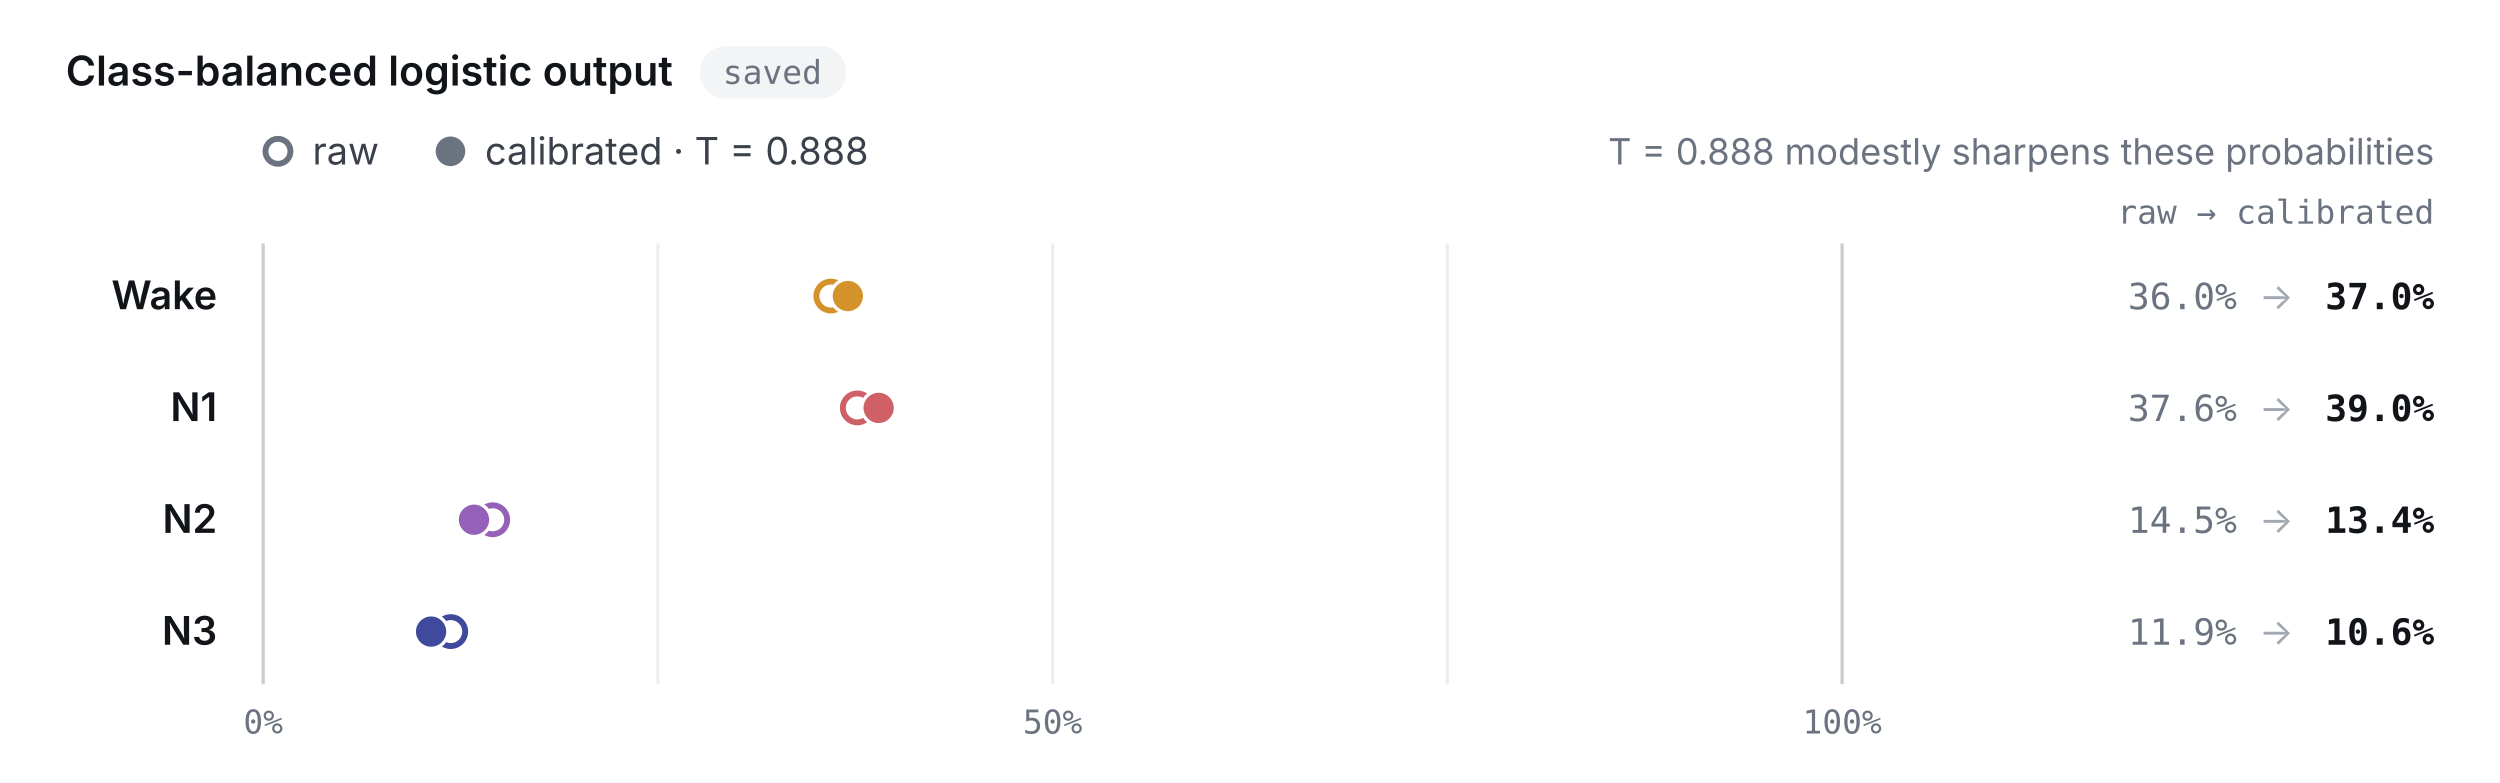
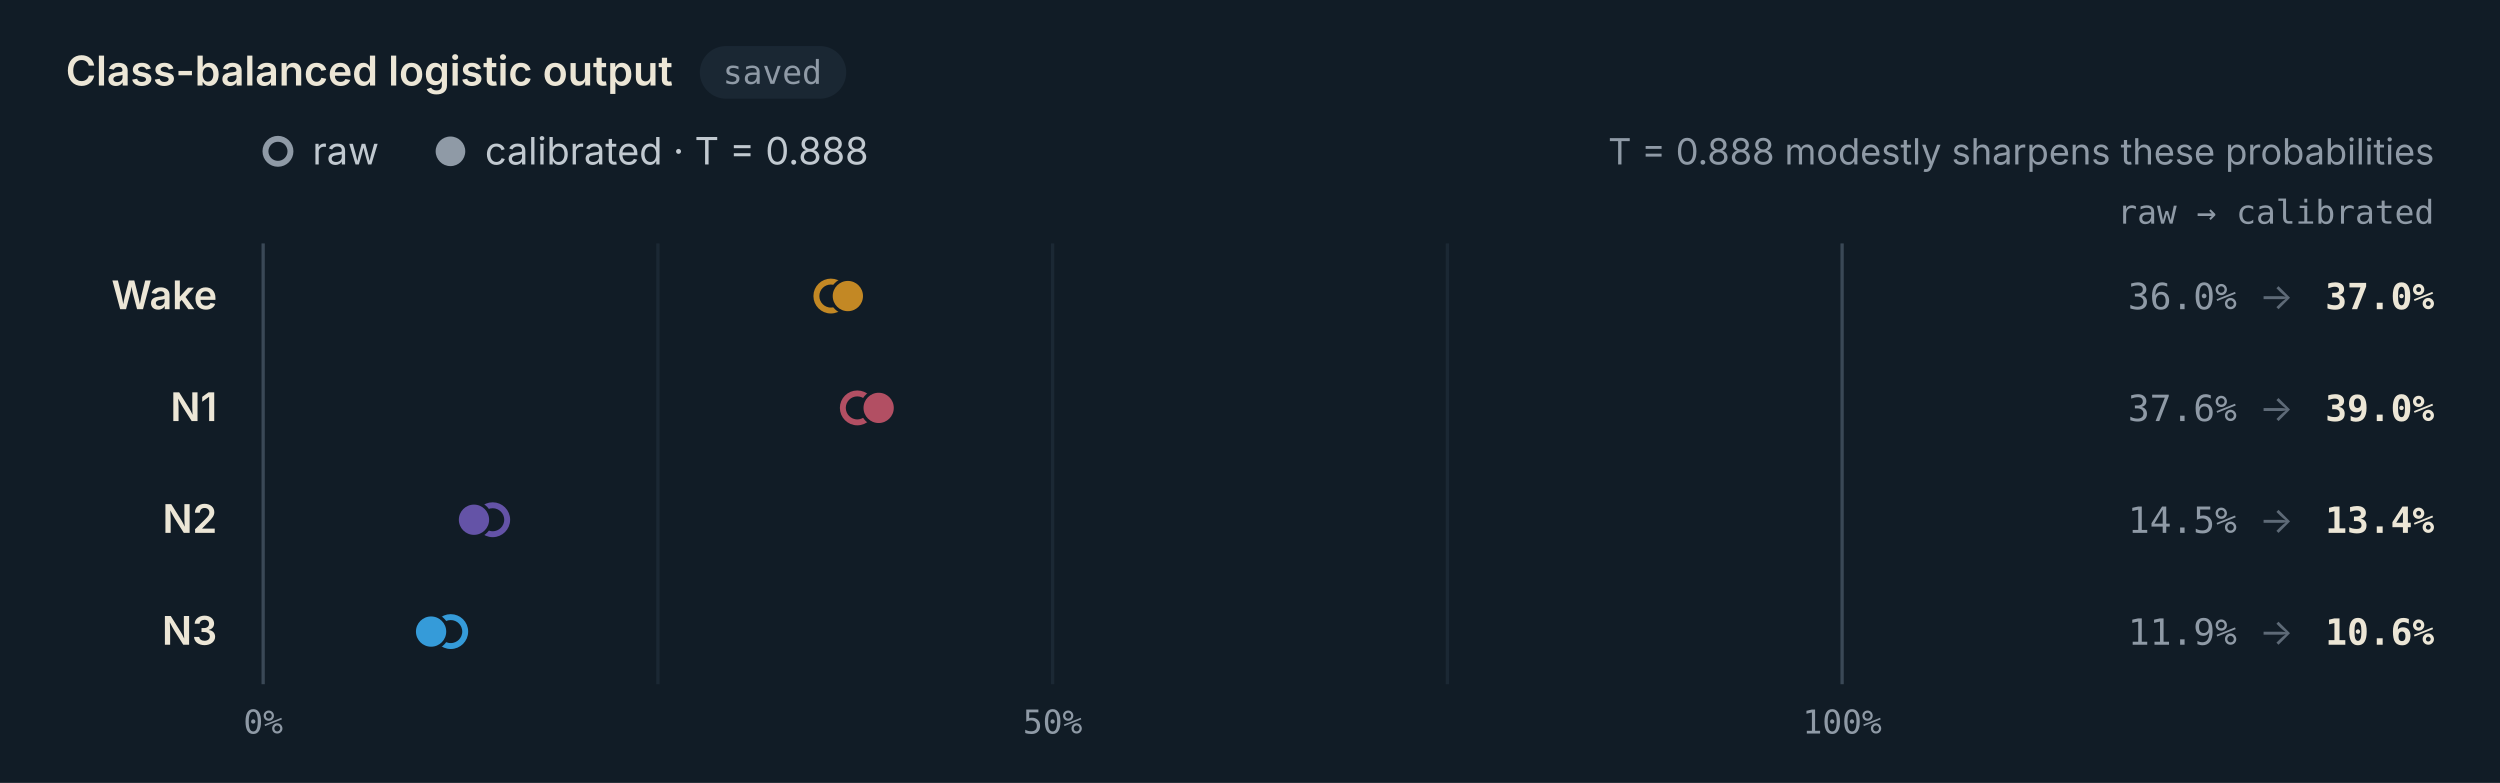
<svg xmlns="http://www.w3.org/2000/svg" width="760" height="238" viewBox="0 0 760 238" role="img" aria-labelledby="title desc" font-family="-apple-system,BlinkMacSystemFont,'Segoe UI',Inter,Roboto,Helvetica,Arial,sans-serif">
-   <rect width="760" height="238" fill="#ffffff" />
-   <text x="20.00" y="26.00" fill="#111418" font-size="12.5" font-weight="600" text-anchor="start">Class-balanced logistic output</text>
-   <rect x="212.75" y="14.00" width="44.50" height="16.00" fill="#f3f4f6" rx="8" />
-   <text x="219.75" y="25.50" fill="#6b7380" font-size="10" font-weight="500" text-anchor="start" font-family="'SF Mono',ui-monospace,SFMono-Regular,Menlo,Consolas,monospace">saved</text>
-   <line x1="80.00" y1="74.00" x2="80.00" y2="208.00" stroke="#c9ced5" stroke-width="1" opacity="1" stroke-linecap="butt" />
-   <text x="80.00" y="223.00" fill="#6b7380" font-size="10" font-weight="400" text-anchor="middle" font-family="'SF Mono',ui-monospace,SFMono-Regular,Menlo,Consolas,monospace">0%</text>
-   <line x1="200.00" y1="74.00" x2="200.00" y2="208.00" stroke="#eceef1" stroke-width="1" opacity="1" stroke-linecap="butt" />
-   <line x1="320.00" y1="74.00" x2="320.00" y2="208.00" stroke="#eceef1" stroke-width="1" opacity="1" stroke-linecap="butt" />
-   <text x="320.00" y="223.00" fill="#6b7380" font-size="10" font-weight="400" text-anchor="middle" font-family="'SF Mono',ui-monospace,SFMono-Regular,Menlo,Consolas,monospace">50%</text>
-   <line x1="440.00" y1="74.00" x2="440.00" y2="208.00" stroke="#eceef1" stroke-width="1" opacity="1" stroke-linecap="butt" />
-   <line x1="560.00" y1="74.00" x2="560.00" y2="208.00" stroke="#c9ced5" stroke-width="1" opacity="1" stroke-linecap="butt" />
-   <text x="560.00" y="223.00" fill="#6b7380" font-size="10" font-weight="400" text-anchor="middle" font-family="'SF Mono',ui-monospace,SFMono-Regular,Menlo,Consolas,monospace">100%</text>
-   <text x="740.00" y="68.00" fill="#6b7380" font-size="10" font-weight="500" text-anchor="end" font-family="'SF Mono',ui-monospace,SFMono-Regular,Menlo,Consolas,monospace">raw → calibrated</text>
-   <text x="66.00" y="94.00" fill="#111418" font-size="12" font-weight="600" text-anchor="end">Wake</text>
-   <line x1="252.58" y1="90.00" x2="257.75" y2="90.00" stroke="#d4922a" stroke-width="2.4" opacity="0.45" stroke-linecap="round" />
-   <circle cx="252.58" cy="90.00" r="4.40" fill="#ffffff" stroke="#d4922a" stroke-width="1.8" />
-   <circle cx="257.75" cy="90.00" r="5.60" fill="#ffffff" />
-   <circle cx="257.75" cy="90.00" r="4.60" fill="#d4922a" />
-   <text x="680.00" y="94.00" fill="#6b7380" font-size="11" font-weight="400" text-anchor="end" font-family="'SF Mono',ui-monospace,SFMono-Regular,Menlo,Consolas,monospace">36.0%</text>
-   <text x="692.00" y="94.00" fill="#a3a9b2" font-size="11" font-weight="400" text-anchor="middle">→</text>
-   <text x="740.00" y="94.00" fill="#111418" font-size="11" font-weight="600" text-anchor="end" font-family="'SF Mono',ui-monospace,SFMono-Regular,Menlo,Consolas,monospace">37.0%</text>
-   <text x="66.00" y="128.00" fill="#111418" font-size="12" font-weight="600" text-anchor="end">N1</text>
-   <line x1="260.62" y1="124.00" x2="267.11" y2="124.00" stroke="#cf6068" stroke-width="2.4" opacity="0.45" stroke-linecap="round" />
-   <circle cx="260.62" cy="124.00" r="4.40" fill="#ffffff" stroke="#cf6068" stroke-width="1.8" />
-   <circle cx="267.11" cy="124.00" r="5.60" fill="#ffffff" />
-   <circle cx="267.11" cy="124.00" r="4.60" fill="#cf6068" />
-   <text x="680.00" y="128.00" fill="#6b7380" font-size="11" font-weight="400" text-anchor="end" font-family="'SF Mono',ui-monospace,SFMono-Regular,Menlo,Consolas,monospace">37.6%</text>
-   <text x="692.00" y="128.00" fill="#a3a9b2" font-size="11" font-weight="400" text-anchor="middle">→</text>
-   <text x="740.00" y="128.00" fill="#111418" font-size="11" font-weight="600" text-anchor="end" font-family="'SF Mono',ui-monospace,SFMono-Regular,Menlo,Consolas,monospace">39.0%</text>
-   <text x="66.00" y="162.00" fill="#111418" font-size="12" font-weight="600" text-anchor="end">N2</text>
-   <line x1="149.78" y1="158.00" x2="144.09" y2="158.00" stroke="#9460b8" stroke-width="2.4" opacity="0.45" stroke-linecap="round" />
-   <circle cx="149.78" cy="158.00" r="4.40" fill="#ffffff" stroke="#9460b8" stroke-width="1.8" />
-   <circle cx="144.09" cy="158.00" r="5.60" fill="#ffffff" />
-   <circle cx="144.09" cy="158.00" r="4.60" fill="#9460b8" />
-   <text x="680.00" y="162.00" fill="#6b7380" font-size="11" font-weight="400" text-anchor="end" font-family="'SF Mono',ui-monospace,SFMono-Regular,Menlo,Consolas,monospace">14.5%</text>
-   <text x="692.00" y="162.00" fill="#a3a9b2" font-size="11" font-weight="400" text-anchor="middle">→</text>
-   <text x="740.00" y="162.00" fill="#111418" font-size="11" font-weight="600" text-anchor="end" font-family="'SF Mono',ui-monospace,SFMono-Regular,Menlo,Consolas,monospace">13.4%</text>
-   <text x="66.00" y="196.00" fill="#111418" font-size="12" font-weight="600" text-anchor="end">N3</text>
-   <line x1="137.02" y1="192.00" x2="131.05" y2="192.00" stroke="#3f4a9c" stroke-width="2.4" opacity="0.45" stroke-linecap="round" />
-   <circle cx="137.02" cy="192.00" r="4.40" fill="#ffffff" stroke="#3f4a9c" stroke-width="1.8" />
-   <circle cx="131.05" cy="192.00" r="5.60" fill="#ffffff" />
-   <circle cx="131.05" cy="192.00" r="4.60" fill="#3f4a9c" />
-   <text x="680.00" y="196.00" fill="#6b7380" font-size="11" font-weight="400" text-anchor="end" font-family="'SF Mono',ui-monospace,SFMono-Regular,Menlo,Consolas,monospace">11.9%</text>
-   <text x="692.00" y="196.00" fill="#a3a9b2" font-size="11" font-weight="400" text-anchor="middle">→</text>
-   <text x="740.00" y="196.00" fill="#111418" font-size="11" font-weight="600" text-anchor="end" font-family="'SF Mono',ui-monospace,SFMono-Regular,Menlo,Consolas,monospace">10.6%</text>
-   <circle cx="84.50" cy="46.00" r="3.80" fill="#ffffff" stroke="#6b7380" stroke-width="1.8" />
-   <text x="95.00" y="50.00" fill="#3a414b" font-size="11.5" font-weight="400" text-anchor="start">raw</text>
-   <circle cx="136.94" cy="46.00" r="4.50" fill="#6b7380" />
-   <text x="147.44" y="50.00" fill="#3a414b" font-size="11.5" font-weight="400" text-anchor="start">calibrated · T = 0.888</text>
-   <text x="740.00" y="50.00" fill="#6b7380" font-size="11" font-weight="400" text-anchor="end">T = 0.888 modestly sharpens these probabilities</text>
+   <rect width="760" height="238" fill="#111c26" />
+   <text x="20.00" y="26.00" fill="#ece6d6" font-size="12.5" font-weight="600" text-anchor="start">Class-balanced logistic output</text>
+   <rect x="212.75" y="14.00" width="44.50" height="16.00" fill="#1a2733" rx="8" />
+   <text x="219.75" y="25.50" fill="#8f9aa6" font-size="10" font-weight="500" text-anchor="start" font-family="'SF Mono',ui-monospace,SFMono-Regular,Menlo,Consolas,monospace">saved</text>
+   <line x1="80.00" y1="74.00" x2="80.00" y2="208.00" stroke="#3a4856" stroke-width="1" opacity="1" stroke-linecap="butt" />
+   <text x="80.00" y="223.00" fill="#8f9aa6" font-size="10" font-weight="400" text-anchor="middle" font-family="'SF Mono',ui-monospace,SFMono-Regular,Menlo,Consolas,monospace">0%</text>
+   <line x1="200.00" y1="74.00" x2="200.00" y2="208.00" stroke="#1b2834" stroke-width="1" opacity="1" stroke-linecap="butt" />
+   <line x1="320.00" y1="74.00" x2="320.00" y2="208.00" stroke="#1b2834" stroke-width="1" opacity="1" stroke-linecap="butt" />
+   <text x="320.00" y="223.00" fill="#8f9aa6" font-size="10" font-weight="400" text-anchor="middle" font-family="'SF Mono',ui-monospace,SFMono-Regular,Menlo,Consolas,monospace">50%</text>
+   <line x1="440.00" y1="74.00" x2="440.00" y2="208.00" stroke="#1b2834" stroke-width="1" opacity="1" stroke-linecap="butt" />
+   <line x1="560.00" y1="74.00" x2="560.00" y2="208.00" stroke="#3a4856" stroke-width="1" opacity="1" stroke-linecap="butt" />
+   <text x="560.00" y="223.00" fill="#8f9aa6" font-size="10" font-weight="400" text-anchor="middle" font-family="'SF Mono',ui-monospace,SFMono-Regular,Menlo,Consolas,monospace">100%</text>
+   <text x="740.00" y="68.00" fill="#8f9aa6" font-size="10" font-weight="500" text-anchor="end" font-family="'SF Mono',ui-monospace,SFMono-Regular,Menlo,Consolas,monospace">raw → calibrated</text>
+   <text x="66.00" y="94.00" fill="#ece6d6" font-size="12" font-weight="600" text-anchor="end">Wake</text>
+   <line x1="252.58" y1="90.00" x2="257.75" y2="90.00" stroke="#c38824" stroke-width="2.4" opacity="0.45" stroke-linecap="round" />
+   <circle cx="252.58" cy="90.00" r="4.40" fill="#111c26" stroke="#c38824" stroke-width="1.8" />
+   <circle cx="257.75" cy="90.00" r="5.60" fill="#111c26" />
+   <circle cx="257.75" cy="90.00" r="4.60" fill="#c38824" />
+   <text x="680.00" y="94.00" fill="#8f9aa6" font-size="11" font-weight="400" text-anchor="end" font-family="'SF Mono',ui-monospace,SFMono-Regular,Menlo,Consolas,monospace">36.0%</text>
+   <text x="692.00" y="94.00" fill="#5e6a77" font-size="11" font-weight="400" text-anchor="middle">→</text>
+   <text x="740.00" y="94.00" fill="#ece6d6" font-size="11" font-weight="600" text-anchor="end" font-family="'SF Mono',ui-monospace,SFMono-Regular,Menlo,Consolas,monospace">37.0%</text>
+   <text x="66.00" y="128.00" fill="#ece6d6" font-size="12" font-weight="600" text-anchor="end">N1</text>
+   <line x1="260.62" y1="124.00" x2="267.11" y2="124.00" stroke="#b24f63" stroke-width="2.4" opacity="0.45" stroke-linecap="round" />
+   <circle cx="260.62" cy="124.00" r="4.40" fill="#111c26" stroke="#b24f63" stroke-width="1.8" />
+   <circle cx="267.11" cy="124.00" r="5.60" fill="#111c26" />
+   <circle cx="267.11" cy="124.00" r="4.60" fill="#b24f63" />
+   <text x="680.00" y="128.00" fill="#8f9aa6" font-size="11" font-weight="400" text-anchor="end" font-family="'SF Mono',ui-monospace,SFMono-Regular,Menlo,Consolas,monospace">37.6%</text>
+   <text x="692.00" y="128.00" fill="#5e6a77" font-size="11" font-weight="400" text-anchor="middle">→</text>
+   <text x="740.00" y="128.00" fill="#ece6d6" font-size="11" font-weight="600" text-anchor="end" font-family="'SF Mono',ui-monospace,SFMono-Regular,Menlo,Consolas,monospace">39.0%</text>
+   <text x="66.00" y="162.00" fill="#ece6d6" font-size="12" font-weight="600" text-anchor="end">N2</text>
+   <line x1="149.78" y1="158.00" x2="144.09" y2="158.00" stroke="#6453a7" stroke-width="2.4" opacity="0.45" stroke-linecap="round" />
+   <circle cx="149.78" cy="158.00" r="4.40" fill="#111c26" stroke="#6453a7" stroke-width="1.8" />
+   <circle cx="144.09" cy="158.00" r="5.60" fill="#111c26" />
+   <circle cx="144.09" cy="158.00" r="4.60" fill="#6453a7" />
+   <text x="680.00" y="162.00" fill="#8f9aa6" font-size="11" font-weight="400" text-anchor="end" font-family="'SF Mono',ui-monospace,SFMono-Regular,Menlo,Consolas,monospace">14.5%</text>
+   <text x="692.00" y="162.00" fill="#5e6a77" font-size="11" font-weight="400" text-anchor="middle">→</text>
+   <text x="740.00" y="162.00" fill="#ece6d6" font-size="11" font-weight="600" text-anchor="end" font-family="'SF Mono',ui-monospace,SFMono-Regular,Menlo,Consolas,monospace">13.4%</text>
+   <text x="66.00" y="196.00" fill="#ece6d6" font-size="12" font-weight="600" text-anchor="end">N3</text>
+   <line x1="137.02" y1="192.00" x2="131.05" y2="192.00" stroke="#359bd9" stroke-width="2.4" opacity="0.45" stroke-linecap="round" />
+   <circle cx="137.02" cy="192.00" r="4.40" fill="#111c26" stroke="#359bd9" stroke-width="1.8" />
+   <circle cx="131.05" cy="192.00" r="5.60" fill="#111c26" />
+   <circle cx="131.05" cy="192.00" r="4.60" fill="#359bd9" />
+   <text x="680.00" y="196.00" fill="#8f9aa6" font-size="11" font-weight="400" text-anchor="end" font-family="'SF Mono',ui-monospace,SFMono-Regular,Menlo,Consolas,monospace">11.9%</text>
+   <text x="692.00" y="196.00" fill="#5e6a77" font-size="11" font-weight="400" text-anchor="middle">→</text>
+   <text x="740.00" y="196.00" fill="#ece6d6" font-size="11" font-weight="600" text-anchor="end" font-family="'SF Mono',ui-monospace,SFMono-Regular,Menlo,Consolas,monospace">10.6%</text>
+   <circle cx="84.50" cy="46.00" r="3.80" fill="#111c26" stroke="#8f9aa6" stroke-width="1.8" />
+   <text x="95.00" y="50.00" fill="#c1c9d0" font-size="11.5" font-weight="400" text-anchor="start">raw</text>
+   <circle cx="136.94" cy="46.00" r="4.50" fill="#8f9aa6" />
+   <text x="147.44" y="50.00" fill="#c1c9d0" font-size="11.5" font-weight="400" text-anchor="start">calibrated · T = 0.888</text>
+   <text x="740.00" y="50.00" fill="#8f9aa6" font-size="11" font-weight="400" text-anchor="end">T = 0.888 modestly sharpens these probabilities</text>
</svg>
